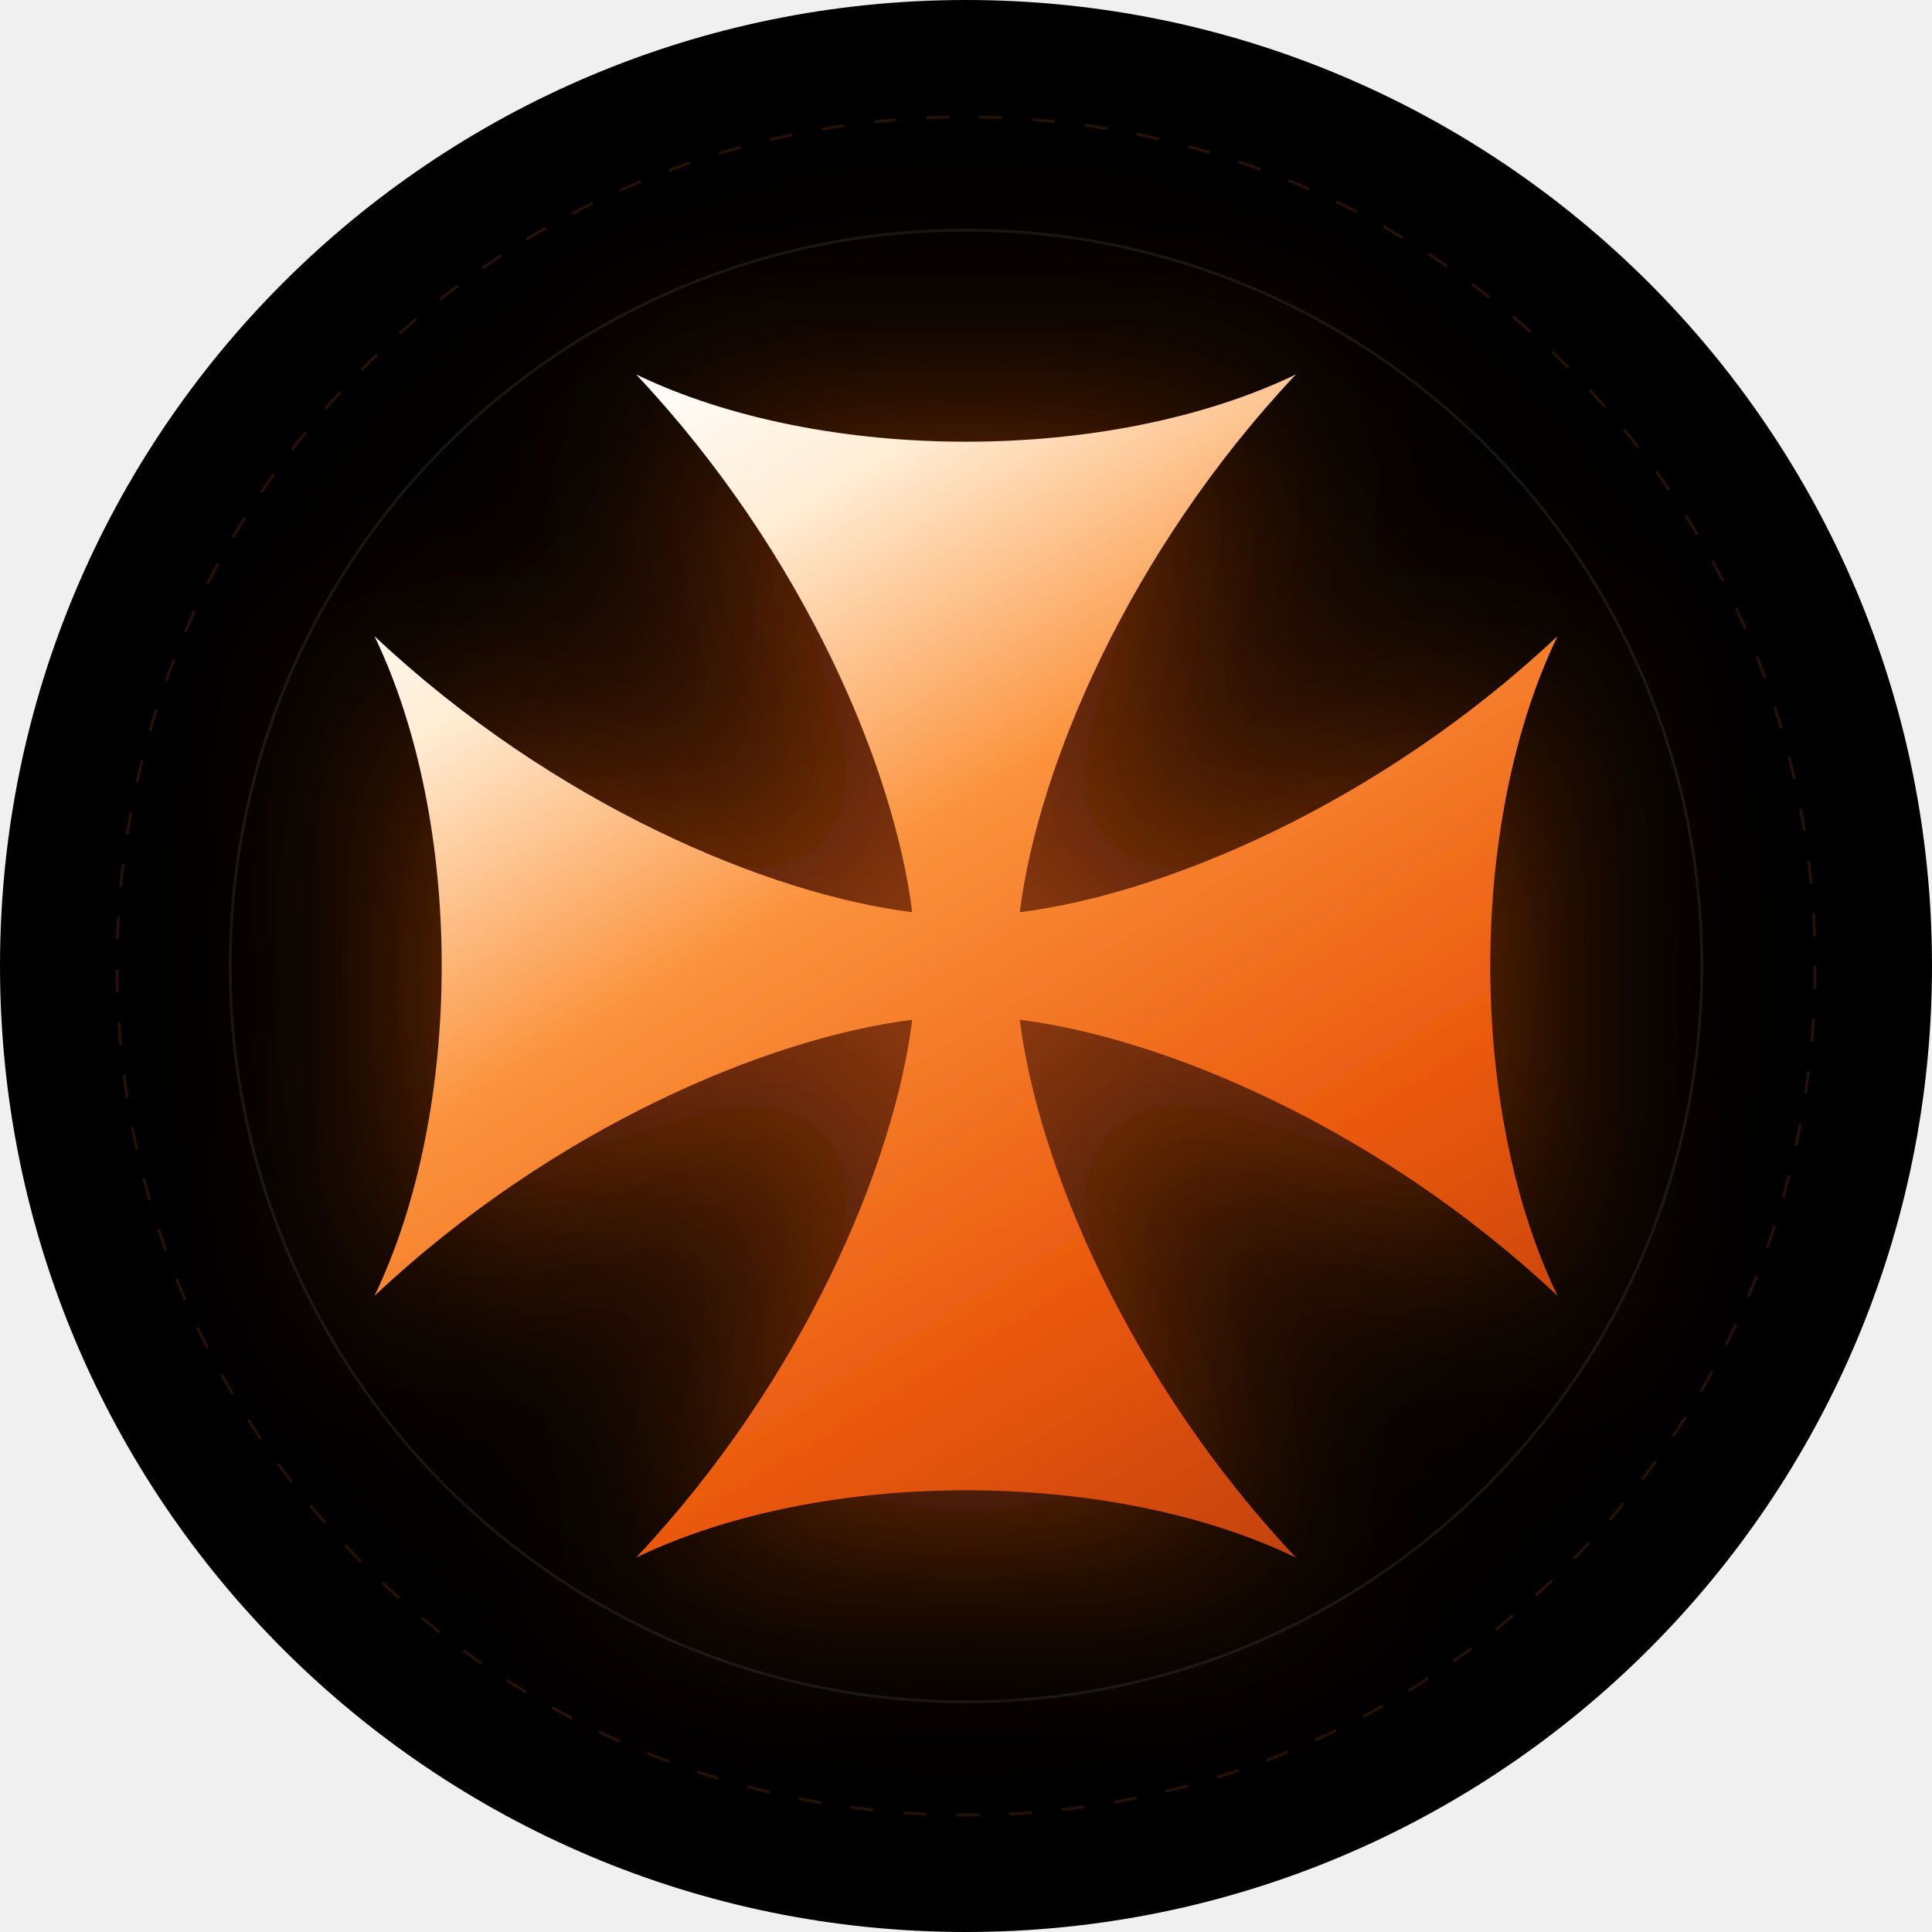
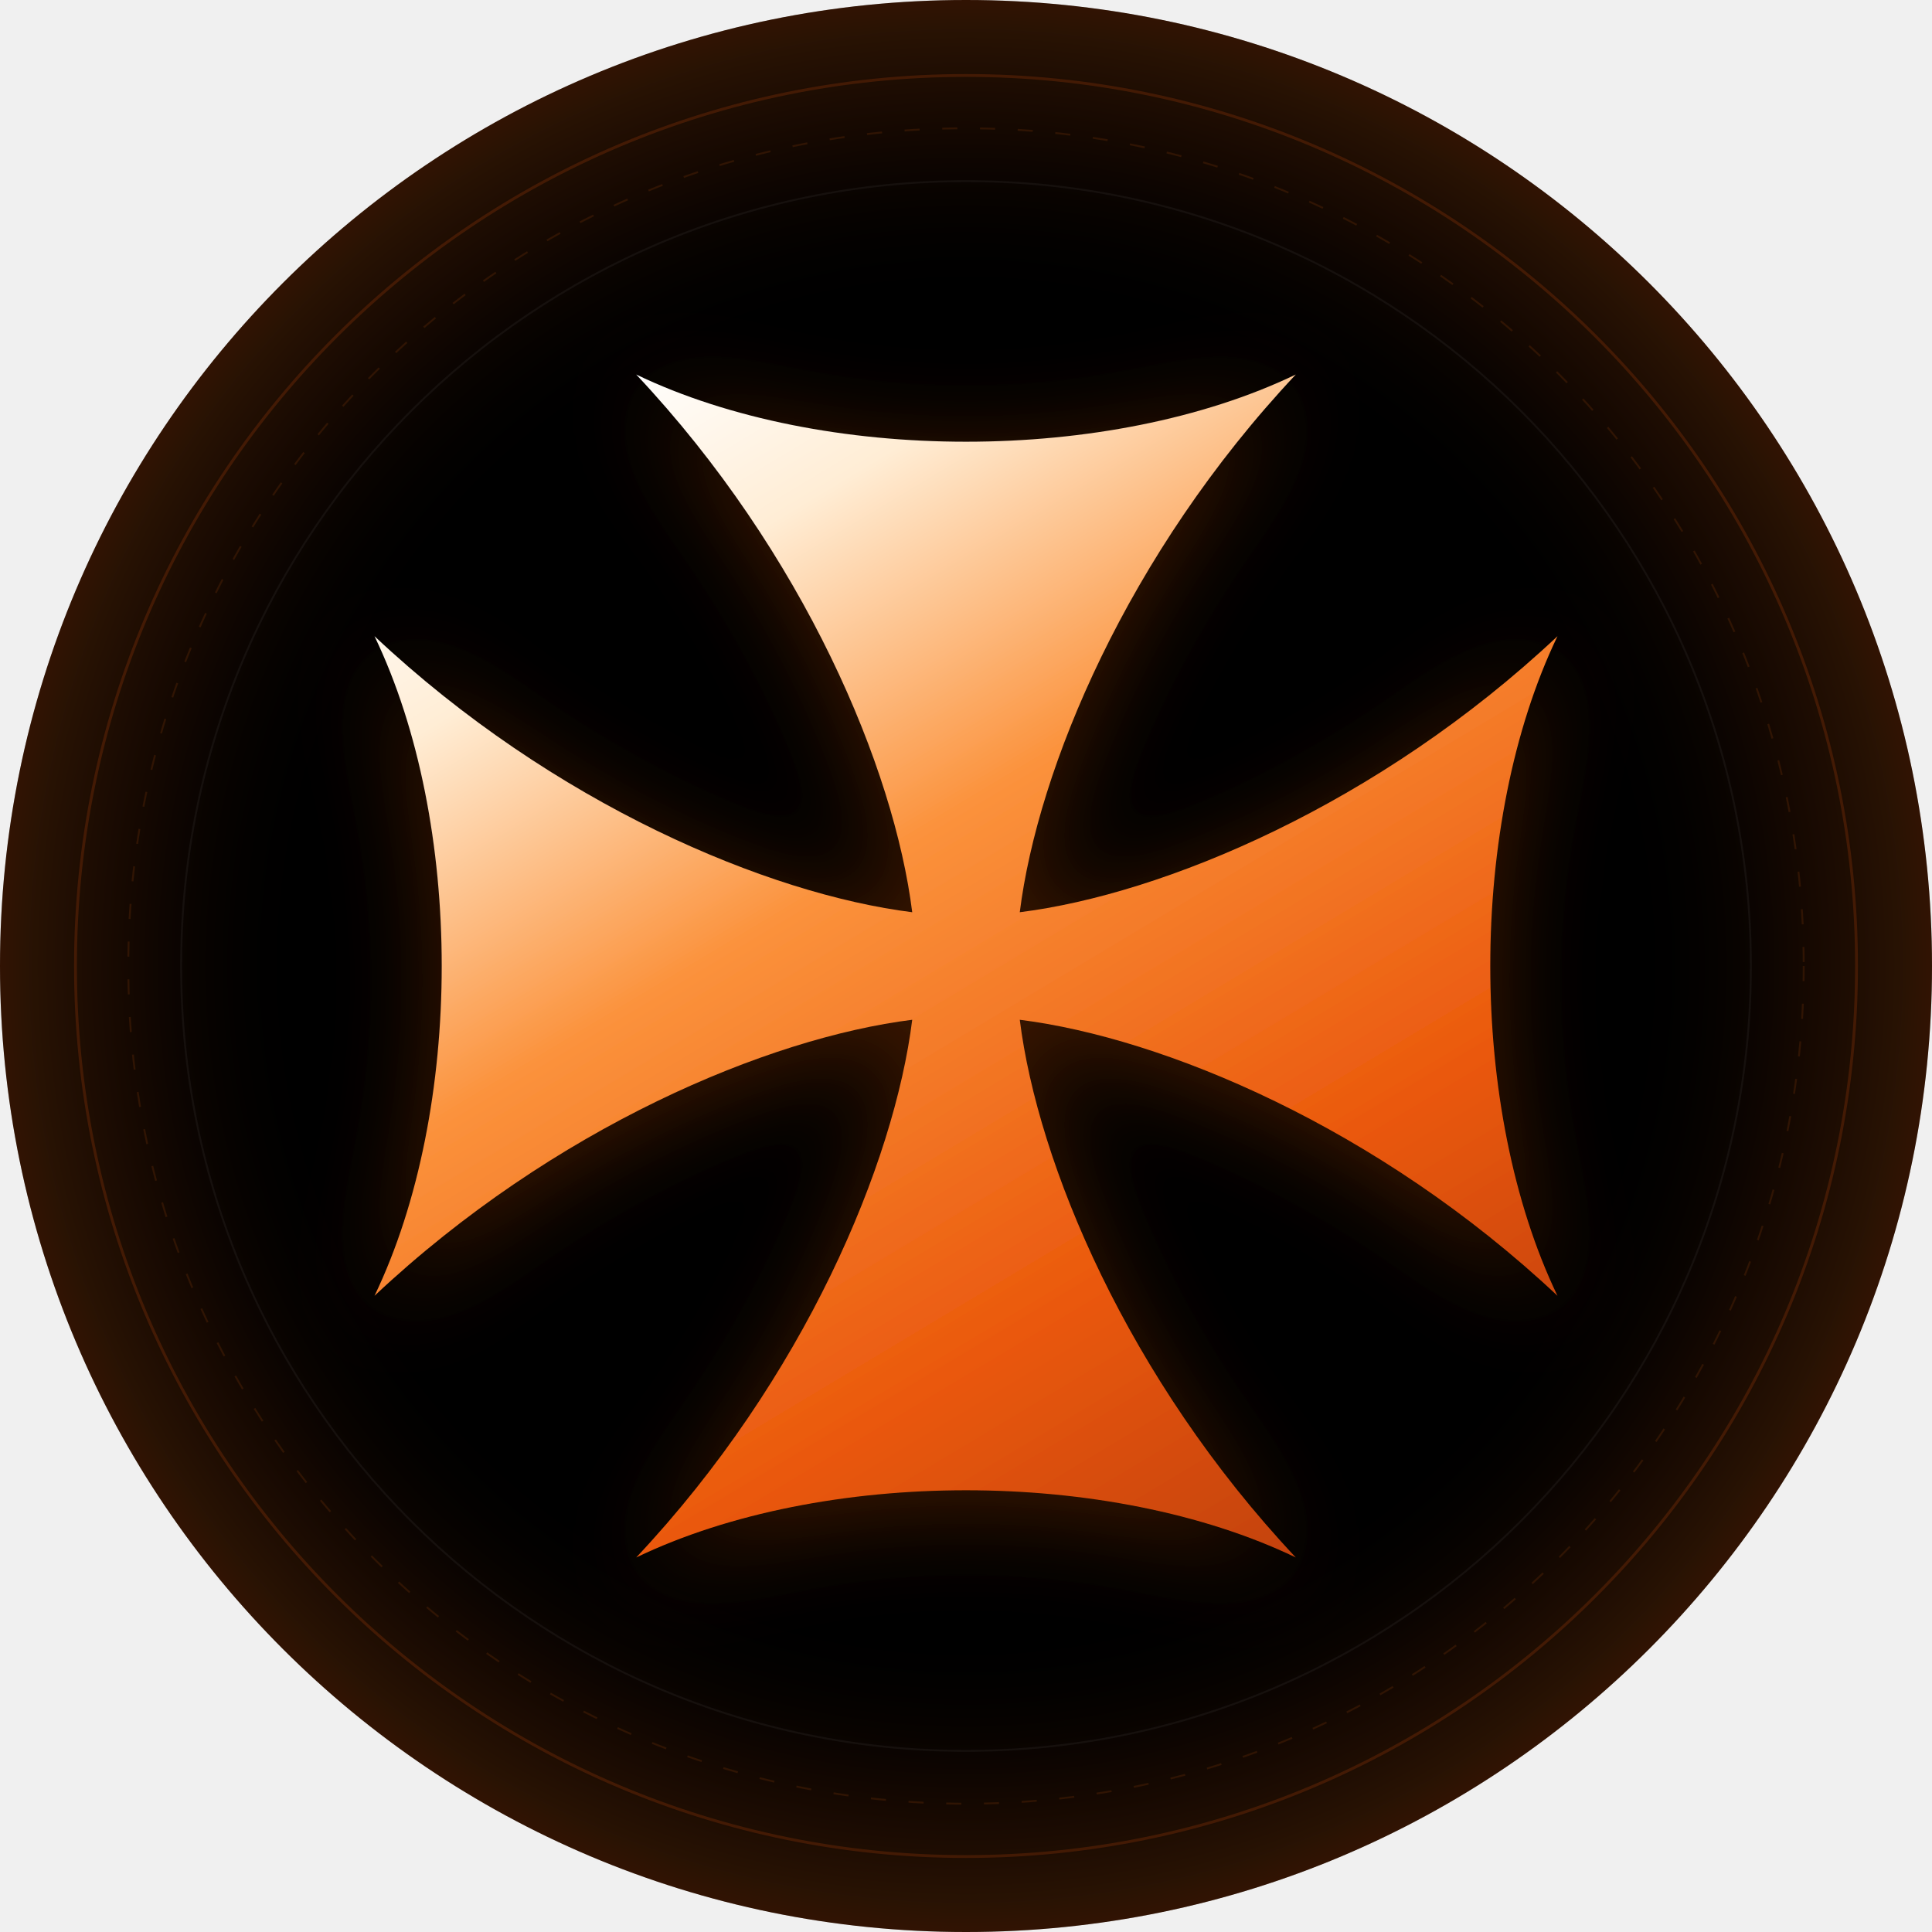
<svg xmlns="http://www.w3.org/2000/svg" viewBox="0 0 512 512" width="100%" height="100%">
  <defs>
-     <radialGradient id="noctalyAvatarAura" cx="50%" cy="50%" r="50%">
-       <stop offset="0%" stop-color="#f97316" stop-opacity="0.38" />
-       <stop offset="35%" stop-color="#ea580c" stop-opacity="0.18" />
-       <stop offset="65%" stop-color="#7c2d12" stop-opacity="0.05" />
-       <stop offset="100%" stop-color="#000000" stop-opacity="0" />
+     <radialGradient id="logoEdgeGlow" cx="50%" cy="50%" r="50%">
+       <stop offset="0%" stop-color="#000000" stop-opacity="0" />
+       <stop offset="68%" stop-color="#000000" stop-opacity="0" />
+       <stop offset="85%" stop-color="#ea580c" stop-opacity="0.08" />
+       <stop offset="96%" stop-color="#f97316" stop-opacity="0.16" />
+       <stop offset="100%" stop-color="#ea580c" stop-opacity="0.22" />
    </radialGradient>
    <linearGradient id="noctalyCrossGradient" x1="20%" y1="0%" x2="80%" y2="100%">
      <stop offset="0%" stop-color="#ffffff" />
      <stop offset="15%" stop-color="#ffedd5" />
      <stop offset="40%" stop-color="#fb923c" />
      <stop offset="75%" stop-color="#ea580c" />
      <stop offset="100%" stop-color="#c2410c" />
    </linearGradient>
    <g id="templarCrossSingle">
      <path d="M -15 -15                 C -20 -55 -45 -115 -92 -165                 C -40 -140 40 -140 92 -165                 C 45 -115 20 -55 15 -15                 C 55 -20 115 -45 165 -92                 C 140 -40 140 40 165 92                 C 115 45 55 20 15 15                 C 20 55 45 115 92 165                 C 40 140 -40 140 -92 165                 C -45 115 -20 55 -15 15                 C -55 20 -115 45 -165 92                 C -140 40 -140 -40 -165 -92                 C -115 -45 -55 -20 -15 -15 Z" />
    </g>
  </defs>
  <rect width="512" height="512" rx="256" fill="#000000" />
-   <rect width="512" height="512" rx="256" fill="url(#noctalyAvatarAura)" />
-   <circle cx="256" cy="256" r="195" fill="none" stroke="#ffffff" stroke-width="0.75" stroke-opacity="0.08" />
-   <circle cx="256" cy="256" r="225" fill="none" stroke="#f97316" stroke-width="0.75" stroke-opacity="0.15" stroke-dasharray="6 8" />
-   <g transform="translate(256, 256) scale(0.95)" fill="url(#noctalyCrossGradient)" filter="drop-shadow(0 6px 30px rgba(234, 88, 12, 0.5))">
+   <rect width="512" height="512" rx="256" fill="url(#logoEdgeGlow)" />
+   <circle cx="256" cy="256" r="236" fill="none" stroke="#ea580c" stroke-width="0.75" stroke-opacity="0.18" />
+   <circle cx="256" cy="256" r="222" fill="none" stroke="#f97316" stroke-width="0.5" stroke-opacity="0.12" stroke-dasharray="4 6" />
+   <circle cx="256" cy="256" r="208" fill="none" stroke="#ffffff" stroke-width="0.5" stroke-opacity="0.05" />
+   <g transform="translate(256, 256) scale(0.95)" fill="url(#noctalyCrossGradient)" filter="drop-shadow(0 4px 14px rgba(234, 88, 12, 0.28))">
    <use href="#templarCrossSingle" />
  </g>
</svg>
